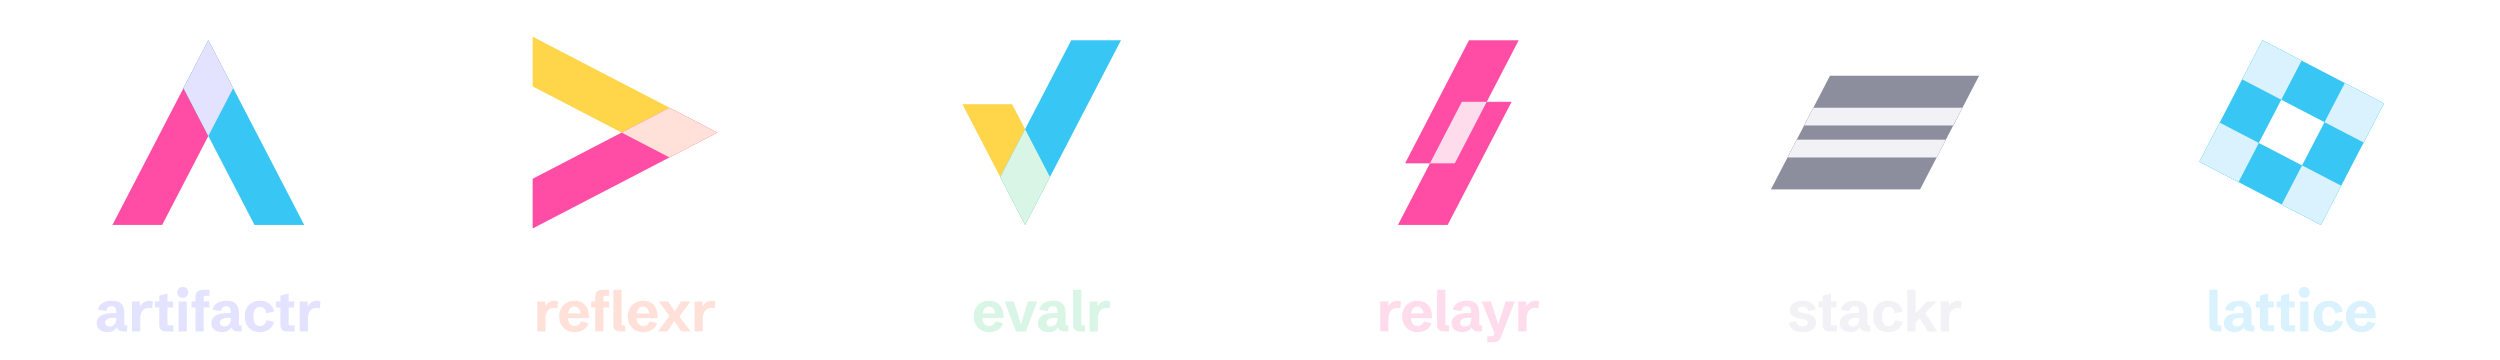
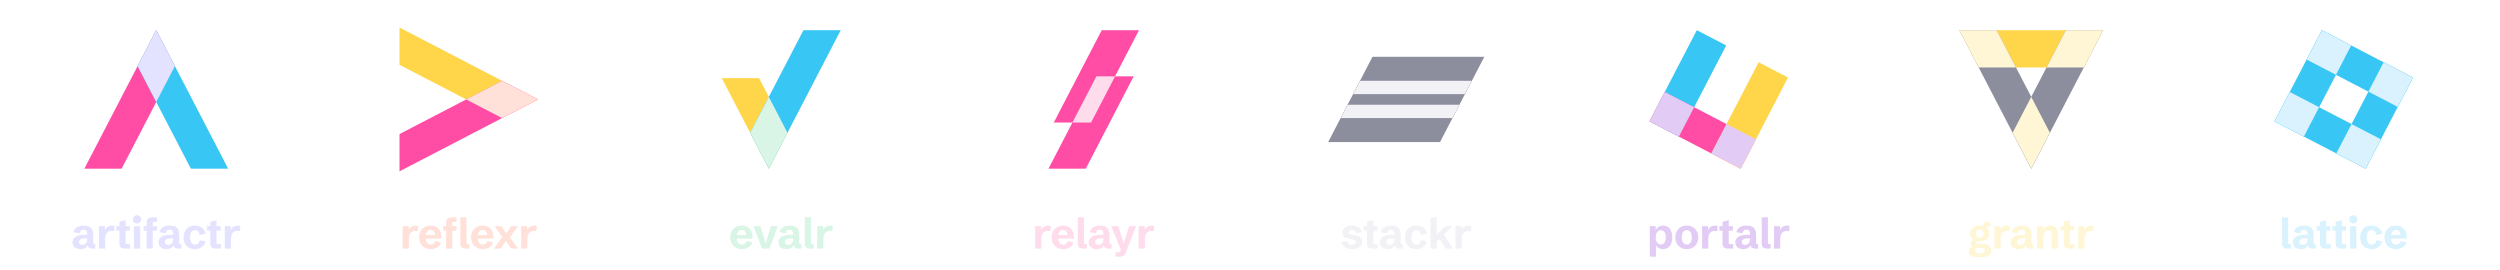
- <svg xmlns="http://www.w3.org/2000/svg" width="1056" height="152" viewBox="0 0 1056 152" role="img" aria-labelledby="title">
+ <svg xmlns="http://www.w3.org/2000/svg" width="1408" height="152" viewBox="0 0 1408 152" role="img" aria-labelledby="title">
  <polygon fill="#FF4DA6" points="47.5,95 68.5,95 98.5,37.22 88,17" />
  <polygon fill="#38C6F4" points="128.5,95 107.5,95 77.5,37.22 88,17" />
  <polygon fill="#E4E3FF" points="88,17 98.5,37.22 88,57.44 77.5,37.22" />
  <path fill="#E4E3FF" d="M45.31 140.3Q44.11 140.3 43.09 139.88Q42.07 139.45 41.45 138.61Q40.84 137.76 40.84 136.5Q40.84 135.14 41.62 134.19Q42.41 133.24 43.91 132.74Q45.41 132.24 47.53 132.24H49.31L49.1 132.56V131.83Q49.1 130.58 48.64 129.96Q48.18 129.35 47.13 129.35Q46.12 129.35 45.59 129.88Q45.05 130.41 44.94 131.4L41.37 130.79Q41.57 129.73 42.28 128.88Q42.99 128.04 44.25 127.53Q45.5 127.03 47.33 127.03Q49 127.03 50.16 127.56Q51.32 128.09 51.93 129.29Q52.53 130.48 52.53 132.49V136.79Q52.53 137.19 52.64 137.32Q52.75 137.45 53.12 137.45H53.69V140H52.03Q50.66 140 49.95 139.31Q49.24 138.63 49.24 137.34V136.74L49.85 136.98Q49.69 137.48 49.4 138.05Q49.11 138.63 48.59 139.14Q48.07 139.65 47.27 139.98Q46.47 140.3 45.31 140.3ZM46.32 137.91Q47.14 137.91 47.77 137.54Q48.41 137.16 48.77 136.41Q49.13 135.65 49.13 134.53V134.26H47.66Q46.4 134.26 45.7 134.59Q45.01 134.91 44.73 135.39Q44.44 135.86 44.44 136.31Q44.44 136.66 44.61 137.04Q44.78 137.41 45.19 137.66Q45.59 137.91 46.32 137.91ZM55.75 140V127.34H59.12V130.19L58.98 129.82Q59.58 128.41 60.67 127.72Q61.76 127.04 63.05 127.04Q63.41 127.04 63.79 127.1Q64.16 127.16 64.54 127.3L64.27 130.27Q63.5 130.06 62.8 130.06Q62.23 130.06 61.6 130.26Q60.97 130.46 60.44 130.96Q59.91 131.46 59.57 132.37Q59.24 133.27 59.24 134.68V140ZM70.19 140Q68.78 140 68.03 139.31Q67.27 138.63 67.27 137.34V129.9H65.47V127.34H67.27V124.86L70.76 124.02V127.34H73.11V129.9H70.76V136.79Q70.76 137.18 70.87 137.31Q70.99 137.45 71.35 137.45H73.28V140ZM75.43 140V127.34H78.92V140ZM77.18 125.83Q76.14 125.83 75.5 125.2Q74.87 124.57 74.87 123.52Q74.87 122.47 75.5 121.84Q76.14 121.21 77.18 121.21Q78.23 121.21 78.86 121.84Q79.49 122.47 79.49 123.52Q79.49 124.57 78.86 125.2Q78.23 125.83 77.18 125.83ZM82.56 140V125.46Q82.56 123.89 83.36 123.15Q84.16 122.42 85.94 122.42H88.45V124.98H86.68Q86.31 124.98 86.18 125.12Q86.05 125.26 86.05 125.63V140ZM80.89 129.9V127.34H88.43V129.9ZM93.72 140.3Q92.52 140.3 91.5 139.88Q90.48 139.45 89.86 138.61Q89.25 137.76 89.25 136.5Q89.25 135.14 90.03 134.19Q90.82 133.24 92.32 132.74Q93.82 132.24 95.94 132.24H97.72L97.51 132.56V131.83Q97.51 130.58 97.05 129.96Q96.59 129.35 95.54 129.35Q94.53 129.35 94 129.88Q93.47 130.41 93.35 131.4L89.79 130.79Q89.99 129.73 90.69 128.88Q91.4 128.04 92.66 127.53Q93.91 127.03 95.74 127.03Q97.42 127.03 98.58 127.56Q99.74 128.09 100.34 129.29Q100.94 130.48 100.94 132.49V136.79Q100.94 137.19 101.05 137.32Q101.17 137.45 101.53 137.45H102.1V140H100.44Q99.07 140 98.36 139.31Q97.65 138.63 97.65 137.34V136.74L98.26 136.98Q98.11 137.48 97.81 138.05Q97.52 138.63 97 139.14Q96.48 139.65 95.68 139.98Q94.88 140.3 93.72 140.3ZM94.73 137.91Q95.55 137.91 96.18 137.54Q96.82 137.16 97.18 136.41Q97.54 135.65 97.54 134.53V134.26H96.07Q94.81 134.26 94.12 134.59Q93.42 134.91 93.14 135.39Q92.86 135.86 92.86 136.31Q92.86 136.66 93.03 137.04Q93.2 137.41 93.6 137.66Q94 137.91 94.73 137.91ZM109.88 140.3Q107.88 140.3 106.43 139.5Q104.97 138.69 104.18 137.2Q103.4 135.71 103.4 133.66Q103.4 131.62 104.18 130.13Q104.97 128.64 106.42 127.84Q107.87 127.04 109.87 127.04Q111.3 127.04 112.53 127.55Q113.76 128.07 114.62 129.08Q115.48 130.1 115.8 131.6L112.49 132.3Q112.23 130.95 111.55 130.28Q110.87 129.61 109.84 129.61Q108.42 129.61 107.74 130.73Q107.05 131.86 107.05 133.71Q107.05 135.55 107.73 136.64Q108.41 137.74 109.85 137.74Q110.85 137.74 111.54 137.13Q112.22 136.53 112.54 135.29L115.74 135.89Q115.5 137.04 114.93 137.87Q114.35 138.71 113.55 139.24Q112.75 139.78 111.81 140.04Q110.87 140.3 109.88 140.3ZM121.35 140Q119.95 140 119.19 139.31Q118.44 138.63 118.44 137.34V129.9H116.63V127.34H118.44V124.86L121.93 124.02V127.34H124.27V129.9H121.93V136.79Q121.93 137.18 122.04 137.31Q122.15 137.45 122.51 137.45H124.45V140ZM126.59 140V127.34H129.96V130.19L129.82 129.82Q130.42 128.41 131.51 127.72Q132.6 127.04 133.89 127.04Q134.25 127.04 134.63 127.1Q135 127.16 135.38 127.3L135.11 130.27Q134.34 130.06 133.64 130.06Q133.07 130.06 132.44 130.26Q131.81 130.46 131.28 130.96Q130.75 131.46 130.41 132.37Q130.08 133.27 130.08 134.68V140Z" />
  <polygon fill="#FFD54A" points="225,15.5 225,36.5 282.78,66.5 303,56" />
  <polygon fill="#FF4DA6" points="225,96.5 225,75.5 282.78,45.5 303,56" />
  <polygon fill="#FFE1DA" points="303,56 282.78,66.5 262.56,56 282.78,45.5" />
-   <path fill="#FFE1DA" d="M226.93 140V127.34H230.31V130.19L230.16 129.82Q230.76 128.41 231.85 127.72Q232.94 127.04 234.23 127.04Q234.59 127.04 234.97 127.1Q235.34 127.16 235.72 127.3L235.45 130.27Q234.69 130.06 233.99 130.06Q233.41 130.06 232.78 130.26Q232.16 130.46 231.62 130.96Q231.09 131.46 230.76 132.37Q230.42 133.27 230.42 134.68V140ZM242.74 140.3Q240.88 140.3 239.4 139.5Q237.92 138.69 237.05 137.19Q236.19 135.7 236.19 133.66Q236.19 131.63 237.04 130.14Q237.89 128.66 239.36 127.85Q240.83 127.04 242.72 127.04Q243.76 127.04 244.84 127.36Q245.91 127.67 246.81 128.47Q247.71 129.28 248.26 130.71Q248.81 132.15 248.81 134.38H238.43V132.38H245.7L245.33 133Q245.24 131.74 244.87 130.96Q244.49 130.19 243.92 129.84Q243.34 129.49 242.63 129.49Q241.7 129.49 241.08 130.02Q240.46 130.54 240.15 131.49Q239.84 132.43 239.84 133.67Q239.84 135.55 240.55 136.64Q241.26 137.73 242.72 137.73Q243.67 137.73 244.36 137.23Q245.04 136.74 245.4 135.73L248.57 136.54Q248.12 137.86 247.22 138.69Q246.32 139.52 245.15 139.91Q243.99 140.3 242.74 140.3ZM251.4 140V125.46Q251.4 123.89 252.19 123.15Q252.99 122.42 254.77 122.42H257.28V124.98H255.51Q255.15 124.98 255.02 125.12Q254.89 125.26 254.89 125.63V140ZM249.72 129.9V127.34H257.27V129.9ZM262.01 140Q260.6 140 259.85 139.31Q259.09 138.63 259.09 137.34V122.42H262.58V136.79Q262.58 137.18 262.69 137.31Q262.8 137.45 263.17 137.45H264.14V140ZM271.74 140.3Q269.88 140.3 268.39 139.5Q266.91 138.69 266.05 137.19Q265.19 135.7 265.19 133.66Q265.19 131.63 266.04 130.14Q266.89 128.66 268.36 127.85Q269.83 127.04 271.72 127.04Q272.76 127.04 273.83 127.36Q274.9 127.67 275.81 128.47Q276.71 129.28 277.26 130.71Q277.81 132.15 277.81 134.38H267.43V132.38H274.69L274.33 133Q274.24 131.74 273.86 130.96Q273.49 130.19 272.91 129.84Q272.34 129.49 271.62 129.49Q270.7 129.49 270.08 130.02Q269.45 130.54 269.14 131.49Q268.83 132.43 268.83 133.67Q268.83 135.55 269.54 136.64Q270.25 137.73 271.72 137.73Q272.67 137.73 273.35 137.23Q274.04 136.74 274.4 135.73L277.56 136.54Q277.12 137.86 276.22 138.69Q275.31 139.52 274.15 139.91Q272.98 140.3 271.74 140.3ZM277.93 140 282.76 133.45 278.28 127.34H282.2L285.02 131.54L287.67 127.34H291.64L287.01 133.7L291.77 140H287.74L284.8 135.59L281.88 140ZM293.38 140V127.34H296.76V130.19L296.62 129.82Q297.21 128.41 298.3 127.72Q299.39 127.04 300.68 127.04Q301.05 127.04 301.42 127.1Q301.8 127.16 302.17 127.3L301.9 130.27Q301.14 130.06 300.44 130.06Q299.86 130.06 299.24 130.26Q298.61 130.46 298.08 130.96Q297.54 131.46 297.21 132.37Q296.87 133.27 296.87 134.68V140Z" />
+   <path fill="#FFE1DA" d="M226.78 140V127.34H230.16V130.19L230.01 129.82Q230.61 128.41 231.7 127.72Q232.79 127.04 234.08 127.04Q234.44 127.04 234.82 127.1Q235.19 127.16 235.57 127.3L235.3 130.27Q234.54 130.06 233.84 130.06Q233.26 130.06 232.63 130.26Q232.01 130.46 231.47 130.96Q230.94 131.46 230.61 132.37Q230.27 133.27 230.27 134.68V140ZM242.59 140.3Q240.73 140.3 239.25 139.5Q237.77 138.69 236.9 137.19Q236.04 135.7 236.04 133.66Q236.04 131.63 236.89 130.14Q237.74 128.66 239.21 127.85Q240.68 127.04 242.57 127.04Q243.61 127.04 244.69 127.36Q245.76 127.67 246.66 128.47Q247.56 129.28 248.11 130.71Q248.66 132.15 248.66 134.38H238.28V132.38H245.55L245.18 133Q245.09 131.74 244.72 130.96Q244.34 130.19 243.77 129.84Q243.19 129.49 242.48 129.49Q241.55 129.49 240.93 130.02Q240.31 130.54 240 131.49Q239.69 132.43 239.69 133.67Q239.69 135.55 240.4 136.64Q241.11 137.73 242.57 137.73Q243.52 137.73 244.21 137.23Q244.89 136.74 245.25 135.73L248.42 136.54Q247.97 137.86 247.07 138.69Q246.17 139.52 245 139.91Q243.84 140.3 242.59 140.3ZM251.25 140V125.46Q251.25 123.89 252.04 123.15Q252.84 122.42 254.62 122.42H257.13V124.98H255.36Q255 124.98 254.87 125.12Q254.74 125.26 254.74 125.63V140ZM249.57 129.9V127.34H257.12V129.9ZM262.16 140Q260.75 140 260 139.31Q259.24 138.63 259.24 137.34V122.42H262.73V136.79Q262.73 137.18 262.84 137.31Q262.95 137.45 263.32 137.45H264.29V140ZM271.89 140.3Q270.03 140.3 268.54 139.5Q267.06 138.69 266.2 137.19Q265.34 135.7 265.34 133.66Q265.34 131.63 266.19 130.14Q267.04 128.66 268.51 127.85Q269.98 127.04 271.87 127.04Q272.91 127.04 273.98 127.36Q275.05 127.67 275.96 128.47Q276.86 129.28 277.41 130.71Q277.96 132.15 277.96 134.38H267.58V132.38H274.84L274.48 133Q274.39 131.74 274.01 130.96Q273.64 130.19 273.06 129.84Q272.49 129.49 271.77 129.49Q270.85 129.49 270.23 130.02Q269.6 130.54 269.29 131.49Q268.98 132.43 268.98 133.67Q268.98 135.55 269.69 136.64Q270.4 137.73 271.87 137.73Q272.81 137.73 273.5 137.23Q274.19 136.74 274.55 135.73L277.71 136.54Q277.27 137.86 276.37 138.69Q275.46 139.52 274.3 139.91Q273.13 140.3 271.89 140.3ZM278.08 140 282.91 133.45 278.43 127.34H282.35L285.17 131.54L287.82 127.34H291.79L287.16 133.7L291.92 140H287.89L284.95 135.59L282.03 140ZM293.53 140V127.34H296.91V130.19L296.77 129.82Q297.36 128.41 298.45 127.72Q299.54 127.04 300.83 127.04Q301.2 127.04 301.57 127.1Q301.95 127.16 302.32 127.3L302.05 130.27Q301.29 130.06 300.59 130.06Q300.01 130.06 299.39 130.26Q298.76 130.46 298.23 130.96Q297.69 131.46 297.36 132.37Q297.02 133.27 297.02 134.68V140Z" />
  <polygon fill="#FFD54A" points="406.5,44 427.5,44 443.5,74.78 433,95" />
  <polygon fill="#38C6F4" points="473.5,17 452.5,17 422.5,74.78 433,95" />
  <polygon fill="#D8F5E6" points="433,95 443.5,74.78 433,54.56 422.5,74.78" />
  <path fill="#D8F5E6" d="M417.84 140.3Q415.98 140.3 414.5 139.5Q413.01 138.69 412.15 137.19Q411.29 135.7 411.29 133.66Q411.29 131.63 412.14 130.14Q412.99 128.66 414.46 127.85Q415.93 127.04 417.82 127.04Q418.86 127.04 419.93 127.36Q421.01 127.67 421.91 128.47Q422.81 129.28 423.36 130.71Q423.91 132.15 423.91 134.38H413.53V132.38H420.79L420.43 133Q420.34 131.74 419.96 130.96Q419.59 130.19 419.01 129.84Q418.44 129.49 417.72 129.49Q416.8 129.49 416.18 130.02Q415.56 130.54 415.25 131.49Q414.94 132.43 414.94 133.67Q414.94 135.55 415.64 136.64Q416.35 137.73 417.82 137.73Q418.77 137.73 419.45 137.23Q420.14 136.74 420.5 135.73L423.67 136.54Q423.22 137.86 422.32 138.69Q421.42 139.52 420.25 139.91Q419.08 140.3 417.84 140.3ZM429.16 140 424.36 127.34H428.26L431.39 137.52H431.08L434.19 127.34H438.08L433.32 140ZM442.91 140.3Q441.7 140.3 440.68 139.88Q439.66 139.45 439.04 138.61Q438.43 137.76 438.43 136.5Q438.43 135.14 439.21 134.19Q440 133.24 441.5 132.74Q443 132.24 445.12 132.24H446.9L446.69 132.56V131.83Q446.69 130.58 446.23 129.96Q445.78 129.35 444.72 129.35Q443.71 129.35 443.18 129.88Q442.65 130.41 442.53 131.4L438.97 130.79Q439.17 129.73 439.88 128.88Q440.59 128.04 441.84 127.53Q443.09 127.03 444.92 127.03Q446.6 127.03 447.76 127.56Q448.92 128.09 449.52 129.29Q450.12 130.48 450.12 132.49V136.79Q450.12 137.19 450.24 137.32Q450.35 137.45 450.71 137.45H451.29V140H449.62Q448.25 140 447.54 139.31Q446.83 138.63 446.83 137.34V136.74L447.44 136.98Q447.29 137.48 447 138.05Q446.7 138.63 446.18 139.14Q445.66 139.65 444.86 139.98Q444.07 140.3 442.91 140.3ZM443.91 137.91Q444.73 137.91 445.37 137.54Q446 137.16 446.36 136.41Q446.73 135.65 446.73 134.53V134.26H445.25Q444 134.26 443.3 134.59Q442.6 134.91 442.32 135.39Q442.04 135.86 442.04 136.31Q442.04 136.66 442.21 137.04Q442.38 137.41 442.78 137.66Q443.19 137.91 443.91 137.91ZM456.2 140Q454.79 140 454.04 139.31Q453.28 138.63 453.28 137.34V122.42H456.77V136.79Q456.77 137.18 456.89 137.31Q457 137.45 457.36 137.45H458.33V140ZM460.24 140V127.34H463.61V130.19L463.47 129.82Q464.07 128.41 465.16 127.72Q466.25 127.04 467.54 127.04Q467.9 127.04 468.28 127.1Q468.65 127.16 469.03 127.3L468.76 130.27Q467.99 130.06 467.29 130.06Q466.72 130.06 466.09 130.26Q465.46 130.46 464.93 130.96Q464.4 131.46 464.06 132.37Q463.73 133.27 463.73 134.68V140Z" />
  <polygon fill="#FF4DA6" points="620.5,17 641.5,17 614.5,69 593.5,69" />
  <polygon fill="#FF4DA6" points="617.5,42.99 638.5,42.99 611.5,95 590.5,95" />
  <polygon fill="#FFDCEC" points="617.5,42.99 628,42.99 614.5,69 604,69" />
  <path fill="#FFDCEC" d="M583 140V127.34H586.37V130.19L586.23 129.82Q586.83 128.41 587.92 127.72Q589.01 127.04 590.3 127.04Q590.66 127.04 591.04 127.1Q591.41 127.16 591.79 127.3L591.52 130.27Q590.76 130.06 590.05 130.06Q589.48 130.06 588.85 130.26Q588.23 130.46 587.69 130.96Q587.16 131.46 586.83 132.37Q586.49 133.27 586.49 134.68V140ZM598.81 140.3Q596.95 140.3 595.47 139.5Q593.98 138.69 593.12 137.19Q592.26 135.7 592.26 133.66Q592.26 131.63 593.11 130.14Q593.96 128.66 595.43 127.85Q596.9 127.04 598.79 127.04Q599.83 127.04 600.9 127.36Q601.98 127.67 602.88 128.47Q603.78 129.28 604.33 130.71Q604.88 132.15 604.88 134.38H594.5V132.38H601.77L601.4 133Q601.31 131.74 600.93 130.96Q600.56 130.19 599.98 129.84Q599.41 129.49 598.7 129.49Q597.77 129.49 597.15 130.02Q596.53 130.54 596.22 131.49Q595.91 132.43 595.91 133.67Q595.91 135.55 596.62 136.64Q597.32 137.73 598.79 137.73Q599.74 137.73 600.42 137.23Q601.11 136.74 601.47 135.73L604.64 136.54Q604.19 137.86 603.29 138.69Q602.39 139.52 601.22 139.91Q600.06 140.3 598.81 140.3ZM609.94 140Q608.53 140 607.78 139.31Q607.02 138.63 607.02 137.34V122.42H610.51V136.79Q610.51 137.18 610.62 137.31Q610.74 137.45 611.1 137.45H612.07V140ZM617.64 140.3Q616.44 140.3 615.42 139.88Q614.4 139.45 613.78 138.61Q613.17 137.76 613.17 136.5Q613.17 135.14 613.95 134.19Q614.74 133.24 616.24 132.74Q617.74 132.24 619.86 132.24H621.64L621.43 132.56V131.83Q621.43 130.58 620.97 129.96Q620.51 129.35 619.46 129.35Q618.45 129.35 617.92 129.88Q617.39 130.41 617.27 131.4L613.71 130.79Q613.9 129.73 614.61 128.88Q615.32 128.04 616.58 127.53Q617.83 127.03 619.66 127.03Q621.33 127.03 622.49 127.56Q623.65 128.09 624.26 129.29Q624.86 130.48 624.86 132.49V136.79Q624.86 137.19 624.97 137.32Q625.08 137.45 625.45 137.45H626.02V140H624.36Q622.99 140 622.28 139.31Q621.57 138.63 621.57 137.34V136.74L622.18 136.98Q622.03 137.48 621.73 138.05Q621.44 138.63 620.92 139.14Q620.4 139.65 619.6 139.98Q618.8 140.3 617.64 140.3ZM618.65 137.91Q619.47 137.91 620.1 137.54Q620.74 137.16 621.1 136.41Q621.46 135.65 621.46 134.53V134.26H619.99Q618.73 134.26 618.04 134.59Q617.34 134.91 617.06 135.39Q616.78 135.86 616.78 136.31Q616.78 136.66 616.95 137.04Q617.12 137.41 617.52 137.66Q617.92 137.91 618.65 137.91ZM628.21 144.57V142.02H630.33Q630.59 142.02 630.71 141.91Q630.83 141.8 630.94 141.52L631.58 139.75L631.38 141.02L625.87 127.34H629.78L633.05 137.56L632.71 137.52L635.96 127.34H639.86L633.97 142.48Q633.52 143.66 632.69 144.11Q631.87 144.57 630.77 144.57ZM641.31 140V127.34H644.69V130.19L644.55 129.82Q645.15 128.41 646.24 127.72Q647.32 127.04 648.61 127.04Q648.98 127.04 649.35 127.1Q649.73 127.16 650.1 127.3L649.83 130.27Q649.07 130.06 648.37 130.06Q647.79 130.06 647.17 130.26Q646.54 130.46 646.01 130.96Q645.47 131.46 645.14 132.37Q644.81 133.27 644.81 134.68V140Z" />
  <polygon fill="#8C8E9E" points="772.97,32 835.97,32 825.06,53 762.06,53" />
  <polygon fill="#8C8E9E" points="765.95,45.5 828.95,45.5 818.05,66.5 755.05,66.5" />
  <polygon fill="#8C8E9E" points="758.94,59 821.94,59 811.03,80 748.03,80" />
  <polygon fill="#F1F1F6" points="765.95,45.5 828.95,45.5 825.06,53 762.06,53" />
  <polygon fill="#F1F1F6" points="758.94,59 821.94,59 818.05,66.5 755.05,66.5" />
  <path fill="#F1F1F6" d="M761.48 140.3Q760.05 140.3 758.79 139.89Q757.52 139.47 756.66 138.59Q755.79 137.71 755.55 136.31L758.74 135.68Q758.85 136.74 759.5 137.29Q760.15 137.83 761.35 137.83Q762.51 137.83 763.08 137.37Q763.64 136.91 763.64 136.29Q763.64 135.73 763.2 135.34Q762.76 134.94 761.68 134.77L760.53 134.59Q759.85 134.48 759.09 134.3Q758.32 134.12 757.64 133.75Q756.96 133.38 756.53 132.72Q756.09 132.07 756.09 131.04Q756.09 129.78 756.77 128.88Q757.44 127.99 758.64 127.51Q759.83 127.04 761.37 127.04Q762.78 127.04 763.96 127.46Q765.13 127.87 765.92 128.67Q766.71 129.48 766.94 130.66L763.76 131.32Q763.68 130.84 763.45 130.41Q763.22 129.99 762.75 129.73Q762.28 129.46 761.48 129.46Q760.58 129.46 760.05 129.82Q759.51 130.17 759.51 130.78Q759.51 131.22 759.81 131.5Q760.11 131.79 760.63 131.96Q761.16 132.12 761.81 132.24L763.12 132.46Q764.13 132.63 765.04 133.03Q765.95 133.44 766.52 134.19Q767.1 134.94 767.1 136.16Q767.1 137.5 766.36 138.43Q765.63 139.36 764.36 139.83Q763.09 140.3 761.48 140.3ZM772.83 140Q771.43 140 770.67 139.31Q769.91 138.63 769.91 137.34V129.9H768.11V127.34H769.91V124.86L773.41 124.02V127.34H775.75V129.9H773.41V136.79Q773.41 137.18 773.52 137.31Q773.63 137.45 773.99 137.45H775.93V140ZM781.59 140.3Q780.38 140.3 779.36 139.88Q778.35 139.45 777.73 138.61Q777.11 137.76 777.11 136.5Q777.11 135.14 777.9 134.19Q778.69 133.24 780.19 132.74Q781.69 132.24 783.81 132.24H785.59L785.38 132.56V131.83Q785.38 130.58 784.92 129.96Q784.46 129.35 783.41 129.35Q782.4 129.35 781.87 129.88Q781.33 130.41 781.22 131.4L777.65 130.79Q777.85 129.73 778.56 128.88Q779.27 128.04 780.52 127.53Q781.78 127.03 783.61 127.03Q785.28 127.03 786.44 127.56Q787.6 128.09 788.21 129.29Q788.81 130.48 788.81 132.49V136.79Q788.81 137.19 788.92 137.32Q789.03 137.45 789.4 137.45H789.97V140H788.31Q786.94 140 786.23 139.31Q785.52 138.63 785.52 137.34V136.74L786.13 136.98Q785.97 137.48 785.68 138.05Q785.39 138.63 784.87 139.14Q784.35 139.65 783.55 139.98Q782.75 140.3 781.59 140.3ZM782.6 137.91Q783.42 137.91 784.05 137.54Q784.69 137.16 785.05 136.41Q785.41 135.65 785.41 134.53V134.26H783.94Q782.68 134.26 781.98 134.59Q781.29 134.91 781.01 135.39Q780.72 135.86 780.72 136.31Q780.72 136.66 780.89 137.04Q781.06 137.41 781.47 137.66Q781.87 137.91 782.6 137.91ZM797.74 140.3Q795.75 140.3 794.29 139.5Q792.83 138.69 792.05 137.2Q791.26 135.71 791.26 133.66Q791.26 131.62 792.05 130.13Q792.83 128.64 794.29 127.84Q795.74 127.04 797.73 127.04Q799.16 127.04 800.39 127.55Q801.62 128.07 802.48 129.08Q803.35 130.1 803.66 131.6L800.36 132.3Q800.1 130.95 799.42 130.28Q798.74 129.61 797.71 129.61Q796.29 129.61 795.61 130.73Q794.92 131.86 794.92 133.71Q794.92 135.55 795.6 136.64Q796.28 137.74 797.72 137.74Q798.72 137.74 799.4 137.13Q800.09 136.53 800.4 135.29L803.6 135.89Q803.37 137.04 802.8 137.87Q802.22 138.71 801.42 139.24Q800.62 139.78 799.68 140.04Q798.74 140.3 797.74 140.3ZM805.64 140V122.42H809.13V132.22L814.02 127.34H818L813.24 132.08L818.19 140H814.28L810.9 134.49L809.13 136.25V140ZM819.79 140V127.34H823.16V130.19L823.02 129.82Q823.62 128.41 824.71 127.72Q825.8 127.04 827.09 127.04Q827.45 127.04 827.82 127.1Q828.2 127.16 828.57 127.3L828.31 130.27Q827.54 130.06 826.84 130.06Q826.27 130.06 825.64 130.26Q825.01 130.46 824.48 130.96Q823.95 131.46 823.61 132.37Q823.28 133.27 823.28 134.68V140Z" />
-   <polygon fill="#38C6F4" points="929,68.34 945.54,76.93 972.2,25.59 955.66,17" />
-   <polygon fill="#38C6F4" points="947.07,33.54 998.41,60.2 1007,43.66 955.66,17" />
-   <polygon fill="#38C6F4" points="963.8,86.41 980.34,95 1007,43.66 990.46,35.07" />
-   <polygon fill="#38C6F4" points="929,68.34 980.34,95 988.93,78.46 937.59,51.8" />
-   <polygon fill="#D9F2FD" points="972.2,25.59 955.66,17 947.07,33.54 963.61,42.13" />
-   <polygon fill="#D9F2FD" points="945.54,76.93 954.13,60.39 937.59,51.8 929,68.34" />
-   <polygon fill="#D9F2FD" points="998.41,60.2 1007,43.66 990.46,35.07 981.87,51.61" />
-   <polygon fill="#D9F2FD" points="980.34,95 988.93,78.46 972.39,69.87 963.8,86.41" />
-   <path fill="#D9F2FD" d="M936.13 140Q934.72 140 933.97 139.31Q933.21 138.63 933.21 137.34V122.42H936.7V136.79Q936.7 137.18 936.81 137.31Q936.92 137.45 937.29 137.45H938.26V140ZM943.83 140.3Q942.62 140.3 941.61 139.88Q940.59 139.45 939.97 138.61Q939.36 137.76 939.36 136.5Q939.36 135.14 940.14 134.19Q940.93 133.24 942.43 132.74Q943.93 132.24 946.05 132.24H947.83L947.62 132.56V131.83Q947.62 130.58 947.16 129.96Q946.7 129.35 945.65 129.35Q944.64 129.35 944.11 129.88Q943.57 130.41 943.46 131.4L939.89 130.79Q940.09 129.73 940.8 128.88Q941.51 128.04 942.77 127.53Q944.02 127.03 945.85 127.03Q947.52 127.03 948.68 127.56Q949.84 128.09 950.45 129.29Q951.05 130.48 951.05 132.49V136.79Q951.05 137.19 951.16 137.32Q951.27 137.45 951.64 137.45H952.21V140H950.55Q949.18 140 948.47 139.31Q947.76 138.63 947.76 137.34V136.74L948.37 136.98Q948.21 137.48 947.92 138.05Q947.63 138.63 947.11 139.14Q946.59 139.65 945.79 139.98Q944.99 140.3 943.83 140.3ZM944.84 137.91Q945.66 137.91 946.29 137.54Q946.93 137.16 947.29 136.41Q947.65 135.65 947.65 134.53V134.26H946.18Q944.92 134.26 944.22 134.59Q943.53 134.91 943.25 135.39Q942.96 135.86 942.96 136.31Q942.96 136.66 943.13 137.04Q943.3 137.41 943.71 137.66Q944.11 137.91 944.84 137.91ZM957.52 140Q956.12 140 955.36 139.31Q954.61 138.63 954.61 137.34V129.9H952.8V127.34H954.61V124.86L958.1 124.02V127.34H960.44V129.9H958.1V136.79Q958.1 137.18 958.21 137.31Q958.32 137.45 958.68 137.45H960.62V140ZM966.35 140Q964.95 140 964.19 139.31Q963.44 138.63 963.44 137.34V129.9H961.63V127.34H963.44V124.86L966.93 124.02V127.34H969.27V129.9H966.93V136.79Q966.93 137.18 967.04 137.31Q967.15 137.45 967.51 137.45H969.45V140ZM971.6 140V127.34H975.09V140ZM973.34 125.83Q972.3 125.83 971.67 125.2Q971.03 124.57 971.03 123.52Q971.03 122.47 971.67 121.84Q972.3 121.21 973.34 121.21Q974.4 121.21 975.02 121.84Q975.65 122.47 975.65 123.52Q975.65 124.57 975.02 125.2Q974.4 125.83 973.34 125.83ZM983.75 140.3Q981.76 140.3 980.3 139.5Q978.84 138.69 978.06 137.2Q977.27 135.71 977.27 133.66Q977.27 131.62 978.06 130.13Q978.84 128.64 980.3 127.84Q981.75 127.04 983.74 127.04Q985.17 127.04 986.4 127.55Q987.63 128.07 988.49 129.08Q989.36 130.1 989.67 131.6L986.37 132.3Q986.11 130.95 985.43 130.28Q984.75 129.61 983.72 129.61Q982.3 129.61 981.62 130.73Q980.93 131.86 980.93 133.71Q980.93 135.55 981.61 136.64Q982.29 137.74 983.73 137.74Q984.73 137.74 985.41 137.13Q986.1 136.53 986.41 135.29L989.61 135.89Q989.38 137.04 988.8 137.87Q988.23 138.71 987.43 139.24Q986.63 139.78 985.69 140.04Q984.75 140.3 983.75 140.3ZM997.48 140.3Q995.62 140.3 994.14 139.5Q992.65 138.69 991.79 137.19Q990.93 135.7 990.93 133.66Q990.93 131.63 991.78 130.14Q992.63 128.66 994.1 127.85Q995.57 127.04 997.46 127.04Q998.5 127.04 999.57 127.36Q1000.65 127.67 1001.55 128.47Q1002.45 129.28 1003 130.71Q1003.55 132.15 1003.55 134.38H993.17V132.38H1000.43L1000.07 133Q999.98 131.74 999.6 130.96Q999.23 130.19 998.65 129.84Q998.08 129.49 997.36 129.49Q996.44 129.49 995.82 130.02Q995.2 130.54 994.89 131.49Q994.58 132.43 994.58 133.67Q994.58 135.55 995.28 136.64Q995.99 137.73 997.46 137.73Q998.41 137.73 999.09 137.23Q999.78 136.74 1000.14 135.73L1003.31 136.54Q1002.86 137.86 1001.96 138.69Q1001.06 139.52 999.89 139.91Q998.72 140.3 997.48 140.3Z" />
+   <polygon fill="#38C6F4" points="929,68.34 945.54,76.93 972.2,25.59 955.65,17" />
+   <polygon fill="#FF4DA6" points="929,68.34 980.35,95 988.92,78.45 937.6,51.8" />
+   <polygon fill="#FFD54A" points="963.8,86.41 980.35,95 1007,43.66 990.46,35.08" />
+   <polygon fill="#E2CCF5" points="929,68.34 945.54,76.93 954.14,60.39 937.6,51.8" />
+   <polygon fill="#E2CCF5" points="963.8,86.41 980.35,95 988.92,78.45 972.39,69.86" />
+   <path fill="#E2CCF5" d="M929.17 144.57V127.34H932.48V129.89L932.44 129.7Q933.1 128.32 934.19 127.68Q935.29 127.04 936.65 127.04Q938.24 127.04 939.41 127.83Q940.57 128.62 941.21 130.12Q941.84 131.61 941.84 133.7Q941.84 135.78 941.2 137.26Q940.56 138.75 939.39 139.53Q938.21 140.3 936.59 140.3Q935.18 140.3 934.09 139.65Q932.99 139 932.31 137.54L932.64 137.52V144.57ZM935.35 137.67Q936.63 137.67 937.39 136.6Q938.15 135.52 938.15 133.62Q938.15 131.75 937.41 130.71Q936.66 129.68 935.37 129.68Q934.56 129.68 933.91 130.11Q933.26 130.54 932.88 131.43Q932.5 132.31 932.5 133.65Q932.5 135.65 933.32 136.66Q934.14 137.67 935.35 137.67ZM950 140.3Q948.09 140.3 946.63 139.46Q945.17 138.62 944.35 137.12Q943.53 135.63 943.53 133.67Q943.53 131.7 944.35 130.21Q945.17 128.71 946.63 127.88Q948.09 127.04 950 127.04Q951.92 127.04 953.38 127.88Q954.84 128.71 955.66 130.21Q956.48 131.7 956.48 133.67Q956.48 135.64 955.66 137.13Q954.84 138.63 953.38 139.47Q951.91 140.3 950 140.3ZM950.01 137.74Q951.31 137.74 952.07 136.64Q952.83 135.55 952.83 133.67Q952.83 131.79 952.07 130.7Q951.31 129.61 950 129.61Q948.7 129.61 947.95 130.7Q947.19 131.79 947.19 133.67Q947.19 135.56 947.95 136.65Q948.7 137.74 950.01 137.74ZM958.61 140V127.34H961.98V130.19L961.84 129.82Q962.44 128.41 963.53 127.72Q964.62 127.04 965.91 127.04Q966.27 127.04 966.65 127.1Q967.02 127.16 967.4 127.3L967.13 130.27Q966.37 130.06 965.66 130.06Q965.09 130.06 964.46 130.26Q963.83 130.46 963.3 130.96Q962.77 131.46 962.43 132.37Q962.1 133.27 962.1 134.68V140ZM973.05 140Q971.64 140 970.89 139.31Q970.13 138.63 970.13 137.34V129.9H968.33V127.34H970.13V124.86L973.62 124.02V127.34H975.97V129.9H973.62V136.79Q973.62 137.18 973.74 137.31Q973.85 137.45 974.21 137.45H976.14V140ZM981.81 140.3Q980.6 140.3 979.58 139.88Q978.56 139.45 977.95 138.61Q977.33 137.76 977.33 136.5Q977.33 135.14 978.12 134.19Q978.9 133.24 980.4 132.74Q981.9 132.24 984.02 132.24H985.81L985.59 132.56V131.83Q985.59 130.58 985.14 129.96Q984.68 129.35 983.63 129.35Q982.62 129.35 982.09 129.88Q981.55 130.41 981.43 131.4L977.87 130.79Q978.07 129.73 978.78 128.88Q979.49 128.04 980.74 127.53Q982 127.03 983.83 127.03Q985.5 127.03 986.66 127.56Q987.82 128.09 988.42 129.29Q989.03 130.48 989.03 132.49V136.79Q989.03 137.19 989.14 137.32Q989.25 137.45 989.61 137.45H990.19V140H988.52Q987.15 140 986.44 139.31Q985.74 138.63 985.74 137.34V136.74L986.34 136.98Q986.19 137.48 985.9 138.05Q985.61 138.63 985.09 139.14Q984.56 139.65 983.77 139.98Q982.97 140.3 981.81 140.3ZM982.82 137.91Q983.64 137.91 984.27 137.54Q984.9 137.16 985.27 136.41Q985.63 135.65 985.63 134.53V134.26H984.15Q982.9 134.26 982.2 134.59Q981.5 134.91 981.22 135.39Q980.94 135.86 980.94 136.31Q980.94 136.66 981.11 137.04Q981.28 137.41 981.69 137.66Q982.09 137.91 982.82 137.91ZM995.1 140Q993.7 140 992.94 139.31Q992.19 138.63 992.19 137.34V122.42H995.68V136.79Q995.68 137.18 995.79 137.31Q995.9 137.45 996.26 137.45H997.24V140ZM999.14 140V127.34H1002.51V130.19L1002.37 129.82Q1002.97 128.41 1004.06 127.72Q1005.15 127.04 1006.44 127.04Q1006.8 127.04 1007.18 127.1Q1007.55 127.16 1007.93 127.3L1007.66 130.27Q1006.9 130.06 1006.19 130.06Q1005.62 130.06 1004.99 130.26Q1004.37 130.46 1003.83 130.96Q1003.3 131.46 1002.97 132.37Q1002.63 133.27 1002.63 134.68V140Z" />
+   <polygon fill="#FFD54A" points="1103.5,17 1184.5,17 1173.6,38 1114.4,38" />
+   <polygon fill="#8C8E9E" points="1103.5,17 1124.5,17 1154.5,74.78 1144,95" />
+   <polygon fill="#8C8E9E" points="1184.5,17 1163.5,17 1133.5,74.78 1144,95" />
+   <polygon fill="#FFF6D6" points="1103.5,17 1114.4,38 1135.4,38 1124.5,17" />
+   <polygon fill="#FFF6D6" points="1152.6,38 1173.6,38 1184.5,17 1163.5,17" />
+   <polygon fill="#FFF6D6" points="1133.5,74.78 1144,95 1154.5,74.78 1144,54.56" />
+   <path fill="#FFF6D6" d="M1114.8 144.88Q1111.74 144.88 1110.26 144.07Q1108.77 143.26 1108.77 141.57Q1108.77 140.53 1109.3 139.88Q1109.83 139.24 1110.76 138.93Q1110.33 138.63 1110.07 138.17Q1109.82 137.71 1109.82 137.16Q1109.82 136.45 1110.27 135.91Q1110.71 135.37 1111.54 135.14Q1110.62 134.55 1110.1 133.63Q1109.58 132.71 1109.58 131.53Q1109.58 130.17 1110.25 129.16Q1110.92 128.15 1112.14 127.6Q1113.36 127.04 1114.99 127.04Q1116.62 127.04 1117.84 127.6Q1119.06 128.15 1119.74 129.17Q1120.42 130.18 1120.42 131.54Q1120.42 132.88 1119.74 133.88Q1119.06 134.89 1117.83 135.45Q1116.61 136 1114.97 136H1114.12Q1112.96 136 1112.96 136.62Q1112.96 137.22 1114.12 137.22H1116.68Q1117.99 137.22 1118.89 137.54Q1119.79 137.86 1120.36 138.39Q1120.93 138.92 1121.19 139.61Q1121.46 140.3 1121.46 141.07Q1121.46 142.99 1119.93 143.93Q1118.41 144.88 1115.26 144.88ZM1114.88 142.65H1115.31Q1117.92 142.65 1117.92 141.08Q1117.92 140.47 1117.46 140.06Q1117.01 139.66 1115.8 139.66H1114.13Q1113.41 139.66 1112.82 140.01Q1112.24 140.35 1112.24 141.16Q1112.24 141.91 1112.88 142.28Q1113.52 142.65 1114.88 142.65ZM1114.99 133.81Q1116.01 133.81 1116.57 133.21Q1117.12 132.62 1117.12 131.54Q1117.12 130.46 1116.57 129.85Q1116.01 129.24 1114.99 129.24Q1113.98 129.24 1113.42 129.85Q1112.86 130.45 1112.86 131.54Q1112.86 132.62 1113.42 133.21Q1113.98 133.81 1114.99 133.81ZM1116.86 128.86V127.58Q1116.86 126.29 1117.61 125.6Q1118.36 124.92 1119.79 124.92H1121V127.48H1119.6Q1119.23 127.48 1119.12 127.61Q1119.01 127.74 1119.01 128.13V128.86ZM1123.26 140V127.34H1126.63V130.19L1126.49 129.82Q1127.09 128.41 1128.18 127.72Q1129.27 127.04 1130.56 127.04Q1130.92 127.04 1131.3 127.1Q1131.67 127.16 1132.05 127.3L1131.78 130.27Q1131.01 130.06 1130.31 130.06Q1129.74 130.06 1129.11 130.26Q1128.48 130.46 1127.95 130.96Q1127.42 131.46 1127.08 132.37Q1126.75 133.27 1126.75 134.68V140ZM1136.87 140.3Q1135.66 140.3 1134.64 139.88Q1133.62 139.45 1133.01 138.61Q1132.39 137.76 1132.39 136.5Q1132.39 135.14 1133.18 134.19Q1133.96 133.24 1135.46 132.74Q1136.96 132.24 1139.08 132.24H1140.86L1140.65 132.56V131.83Q1140.65 130.58 1140.19 129.96Q1139.74 129.35 1138.68 129.35Q1137.68 129.35 1137.14 129.88Q1136.61 130.41 1136.49 131.4L1132.93 130.79Q1133.13 129.73 1133.84 128.88Q1134.55 128.04 1135.8 127.53Q1137.05 127.03 1138.88 127.03Q1140.56 127.03 1141.72 127.56Q1142.88 128.09 1143.48 129.29Q1144.09 130.48 1144.09 132.49V136.79Q1144.09 137.19 1144.2 137.32Q1144.31 137.45 1144.67 137.45H1145.25V140H1143.58Q1142.21 140 1141.5 139.31Q1140.79 138.63 1140.79 137.34V136.74L1141.4 136.98Q1141.25 137.48 1140.96 138.05Q1140.66 138.63 1140.14 139.14Q1139.62 139.65 1138.82 139.98Q1138.03 140.3 1136.87 140.3ZM1137.87 137.91Q1138.69 137.91 1139.33 137.54Q1139.96 137.16 1140.32 136.41Q1140.69 135.65 1140.69 134.53V134.26H1139.21Q1137.96 134.26 1137.26 134.59Q1136.56 134.91 1136.28 135.39Q1136 135.86 1136 136.31Q1136 136.66 1136.17 137.04Q1136.34 137.41 1136.74 137.66Q1137.15 137.91 1137.87 137.91ZM1147.3 140V127.34H1150.68V130.26L1150.59 129.73Q1151.17 128.48 1152.22 127.76Q1153.28 127.04 1154.77 127.04Q1156.24 127.04 1157.19 127.71Q1158.13 128.38 1158.59 129.56Q1159.04 130.74 1159.04 132.29V140H1155.55V132.51Q1155.55 131.16 1155.11 130.42Q1154.66 129.68 1153.56 129.68Q1152.26 129.68 1151.53 130.79Q1150.79 131.9 1150.79 134.2V140ZM1165.25 140Q1163.84 140 1163.09 139.31Q1162.33 138.63 1162.33 137.34V129.9H1160.53V127.34H1162.33V124.86L1165.82 124.02V127.34H1168.17V129.9H1165.82V136.79Q1165.82 137.18 1165.93 137.31Q1166.04 137.45 1166.41 137.45H1168.34V140ZM1170.48 140V127.34H1173.85V130.19L1173.71 129.82Q1174.31 128.41 1175.4 127.72Q1176.49 127.04 1177.78 127.04Q1178.14 127.04 1178.52 127.1Q1178.89 127.16 1179.27 127.3L1179 130.27Q1178.24 130.06 1177.53 130.06Q1176.96 130.06 1176.33 130.26Q1175.71 130.46 1175.17 130.96Q1174.64 131.46 1174.31 132.37Q1173.97 133.27 1173.97 134.68V140Z" />
+   <polygon fill="#38C6F4" points="1281,68.34 1297.55,76.93 1324.2,25.59 1307.65,17" />
+   <polygon fill="#38C6F4" points="1299.08,33.55 1350.4,60.2 1359,43.66 1307.65,17" />
+   <polygon fill="#38C6F4" points="1315.8,86.41 1332.35,95 1359,43.66 1342.45,35.08" />
+   <polygon fill="#38C6F4" points="1281,68.34 1332.35,95 1340.92,78.45 1289.6,51.8" />
+   <polygon fill="#D9F2FD" points="1324.2,25.59 1307.65,17 1299.08,33.55 1315.61,42.12" />
+   <polygon fill="#D9F2FD" points="1297.55,76.93 1306.12,60.39 1289.6,51.8 1281,68.34" />
+   <polygon fill="#D9F2FD" points="1350.4,60.2 1359,43.66 1342.45,35.08 1333.88,51.61" />
+   <polygon fill="#D9F2FD" points="1332.35,95 1340.92,78.45 1324.39,69.88 1315.8,86.41" />
+   <path fill="#D9F2FD" d="M1288.13 140Q1286.72 140 1285.97 139.31Q1285.21 138.63 1285.21 137.34V122.42H1288.7V136.79Q1288.7 137.18 1288.81 137.31Q1288.92 137.45 1289.29 137.45H1290.26V140ZM1295.83 140.3Q1294.62 140.3 1293.61 139.88Q1292.59 139.45 1291.97 138.61Q1291.36 137.76 1291.36 136.5Q1291.36 135.14 1292.14 134.19Q1292.93 133.24 1294.43 132.74Q1295.93 132.24 1298.05 132.24H1299.83L1299.62 132.56V131.83Q1299.62 130.58 1299.16 129.96Q1298.7 129.35 1297.65 129.35Q1296.64 129.35 1296.11 129.88Q1295.57 130.41 1295.46 131.4L1291.89 130.79Q1292.09 129.73 1292.8 128.88Q1293.51 128.04 1294.77 127.53Q1296.02 127.03 1297.85 127.03Q1299.52 127.03 1300.68 127.56Q1301.84 128.09 1302.45 129.29Q1303.05 130.48 1303.05 132.49V136.79Q1303.05 137.19 1303.16 137.32Q1303.27 137.45 1303.64 137.45H1304.21V140H1302.55Q1301.18 140 1300.47 139.31Q1299.76 138.63 1299.76 137.34V136.74L1300.37 136.98Q1300.21 137.48 1299.92 138.05Q1299.63 138.63 1299.11 139.14Q1298.59 139.65 1297.79 139.98Q1296.99 140.3 1295.83 140.3ZM1296.84 137.91Q1297.66 137.91 1298.29 137.54Q1298.93 137.16 1299.29 136.41Q1299.65 135.65 1299.65 134.53V134.26H1298.18Q1296.92 134.26 1296.22 134.59Q1295.53 134.91 1295.25 135.39Q1294.96 135.86 1294.96 136.31Q1294.96 136.66 1295.13 137.04Q1295.3 137.41 1295.71 137.66Q1296.11 137.91 1296.84 137.91ZM1309.52 140Q1308.12 140 1307.36 139.31Q1306.61 138.63 1306.61 137.34V129.9H1304.8V127.34H1306.61V124.86L1310.1 124.02V127.34H1312.44V129.9H1310.1V136.79Q1310.1 137.18 1310.21 137.31Q1310.32 137.45 1310.68 137.45H1312.62V140ZM1318.35 140Q1316.95 140 1316.19 139.31Q1315.44 138.63 1315.44 137.34V129.9H1313.63V127.34H1315.44V124.86L1318.93 124.02V127.34H1321.27V129.9H1318.93V136.79Q1318.93 137.18 1319.04 137.31Q1319.15 137.45 1319.51 137.45H1321.45V140ZM1323.6 140V127.34H1327.09V140ZM1325.34 125.83Q1324.3 125.83 1323.67 125.2Q1323.03 124.57 1323.03 123.52Q1323.03 122.47 1323.67 121.84Q1324.3 121.21 1325.34 121.21Q1326.4 121.21 1327.02 121.84Q1327.65 122.47 1327.65 123.52Q1327.65 124.57 1327.02 125.2Q1326.4 125.83 1325.34 125.83ZM1335.75 140.3Q1333.76 140.3 1332.3 139.5Q1330.84 138.69 1330.06 137.2Q1329.27 135.71 1329.27 133.66Q1329.27 131.62 1330.06 130.13Q1330.84 128.64 1332.3 127.84Q1333.75 127.04 1335.74 127.04Q1337.17 127.04 1338.4 127.55Q1339.63 128.07 1340.49 129.08Q1341.36 130.1 1341.67 131.6L1338.37 132.3Q1338.11 130.95 1337.43 130.28Q1336.75 129.61 1335.72 129.61Q1334.3 129.61 1333.62 130.73Q1332.93 131.86 1332.93 133.71Q1332.93 135.55 1333.61 136.64Q1334.29 137.74 1335.73 137.74Q1336.73 137.74 1337.41 137.13Q1338.1 136.53 1338.41 135.29L1341.61 135.89Q1341.38 137.04 1340.8 137.87Q1340.23 138.71 1339.43 139.24Q1338.63 139.78 1337.69 140.04Q1336.75 140.3 1335.75 140.3ZM1349.48 140.3Q1347.62 140.3 1346.14 139.5Q1344.65 138.69 1343.79 137.19Q1342.93 135.7 1342.93 133.66Q1342.93 131.63 1343.78 130.14Q1344.63 128.66 1346.1 127.85Q1347.57 127.04 1349.46 127.04Q1350.5 127.04 1351.57 127.36Q1352.65 127.67 1353.55 128.47Q1354.45 129.28 1355 130.71Q1355.55 132.15 1355.55 134.38H1345.17V132.38H1352.43L1352.07 133Q1351.98 131.74 1351.6 130.96Q1351.23 130.19 1350.65 129.84Q1350.08 129.49 1349.36 129.49Q1348.44 129.49 1347.82 130.02Q1347.2 130.54 1346.89 131.49Q1346.58 132.43 1346.58 133.67Q1346.58 135.55 1347.28 136.64Q1347.99 137.73 1349.46 137.73Q1350.41 137.73 1351.09 137.23Q1351.78 136.74 1352.14 135.73L1355.31 136.54Q1354.86 137.86 1353.96 138.69Q1353.06 139.52 1351.89 139.91Q1350.72 140.3 1349.48 140.3Z" />
</svg>
